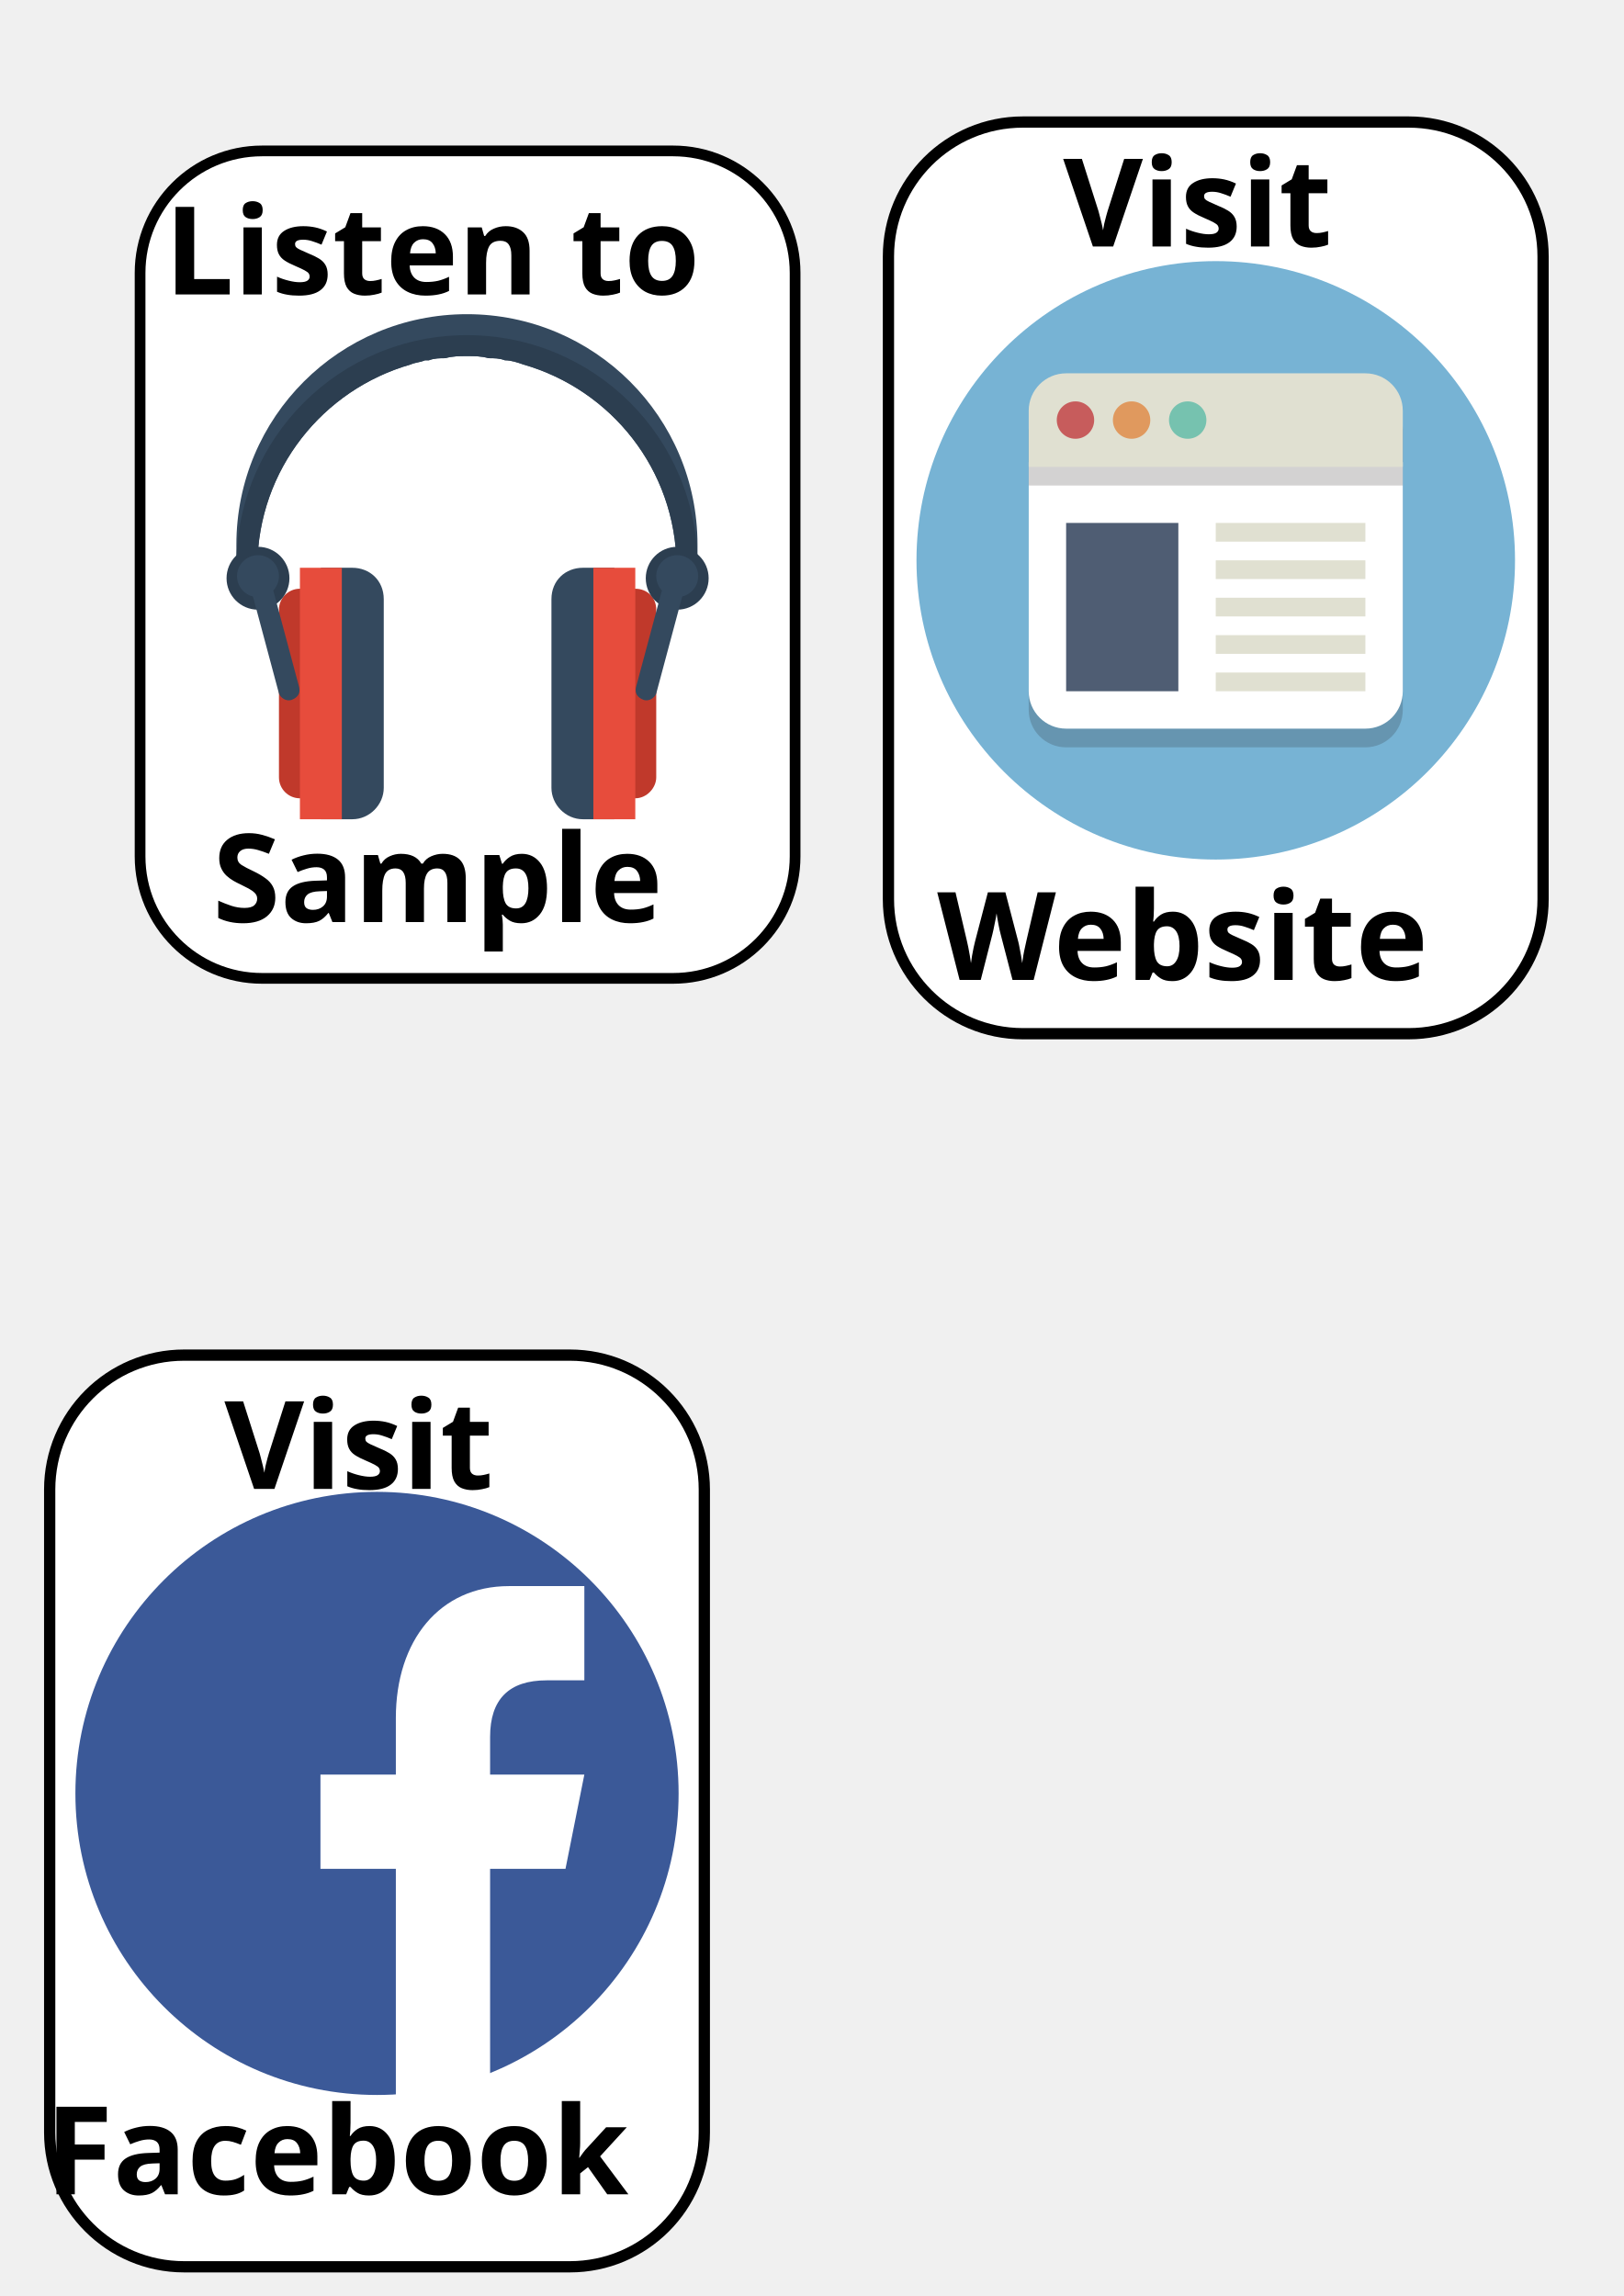
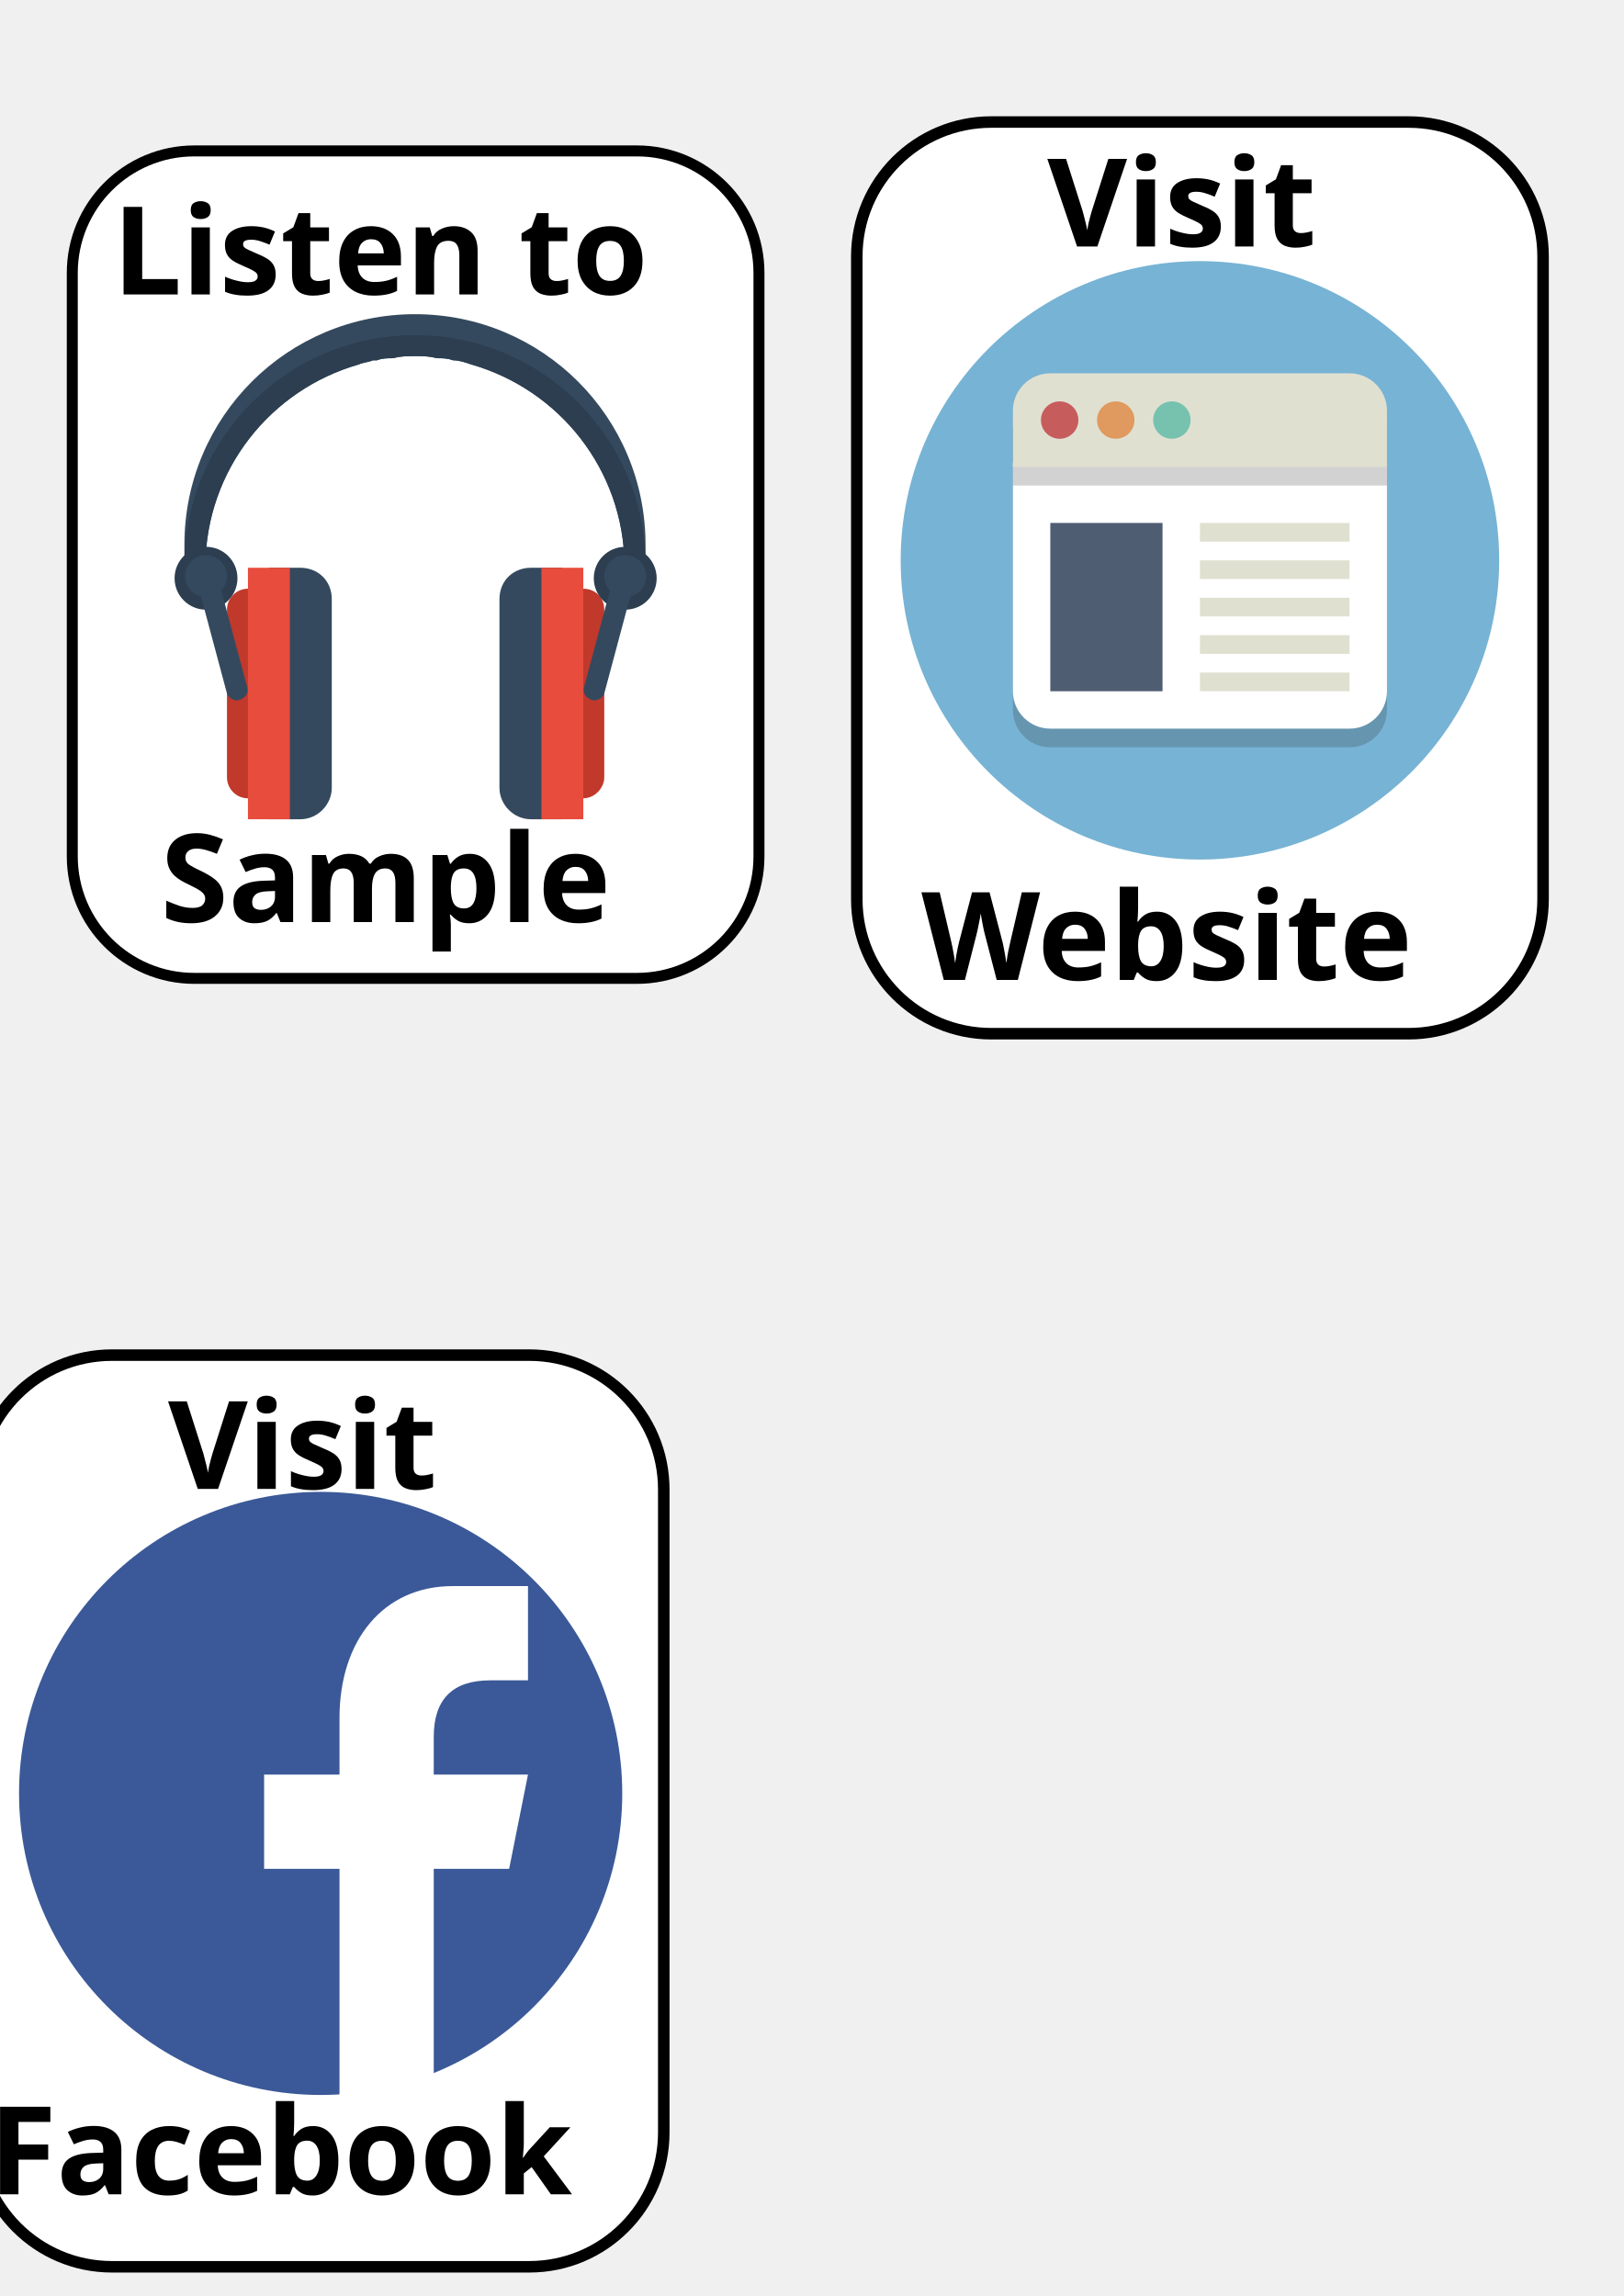
<svg xmlns="http://www.w3.org/2000/svg" width="210mm" height="297mm" viewBox="0 0 210 297" version="1.1" id="svg8">
  <defs id="defs2" />
  <g id="layer1">
-     <rect style="opacity:1;fill:#ffffff;fill-opacity:1;stroke:#000000;stroke-width:1.455;stroke-miterlimit:4;stroke-dasharray:none;stroke-dashoffset:0;stroke-opacity:1" id="rect4772-6" width="84.667" height="117.929" x="6.426" y="175.292" ry="17.387" />
-     <rect style="opacity:1;fill:#ffffff;fill-opacity:1;stroke:#000000;stroke-width:1.387;stroke-miterlimit:4;stroke-dasharray:none;stroke-dashoffset:0;stroke-opacity:1" id="rect4772-7" width="84.716" height="107.035" x="18.118" y="19.522" ry="15.781" />
-     <rect style="opacity:1;fill:#ffffff;fill-opacity:1;stroke:#000000;stroke-width:1.455;stroke-miterlimit:4;stroke-dasharray:none;stroke-dashoffset:0;stroke-opacity:1" id="rect4772" width="84.667" height="117.929" x="114.905" y="15.786" ry="17.387" />
-     <g id="g4548" transform="matrix(2.710913,0,0,2.710913,27.94524,-2746.99)">
+     <rect style="opacity:1;fill:#ffffff;fill-opacity:1;stroke:#000000;stroke-width:1.49;stroke-miterlimit:4;stroke-dasharray:none;stroke-dashoffset:0;stroke-opacity:1" id="rect4772-6" width="88.758" height="117.929" x="-2.909" y="175.292" ry="17.387" />
+     <rect style="opacity:1;fill:#ffffff;fill-opacity:1;stroke:#000000;stroke-width:1.42;stroke-miterlimit:4;stroke-dasharray:none;stroke-dashoffset:0;stroke-opacity:1" id="rect4772-7" width="88.811" height="107.035" x="9.349" y="19.522" ry="15.781" />
+     <rect style="opacity:1;fill:#ffffff;fill-opacity:1;stroke:#000000;stroke-width:1.49;stroke-miterlimit:4;stroke-dasharray:none;stroke-dashoffset:0;stroke-opacity:1" id="rect4772" width="88.758" height="117.929" x="110.813" y="15.786" ry="17.387" />
+     <g id="g4548" transform="matrix(2.710913,0,0,2.710913,21.22305,-2746.99)">
      <path id="path4518" d="m 19,1040.4 v 2 8 2 h -1 -0.5 c -0.828,0 -1.5,-0.7 -1.5,-1.5 v -2 -0.5 -2 -2 -0.5 -2 c 0,-0.9 0.672,-1.5 1.5,-1.5 H 18 Z" style="fill:#34495e" />
      <path id="path4520" d="m 20,1041.4 c 0.552,0 1,0.4 1,1 v 2 4 2 c 0,0.5 -0.448,1 -1,1 h -1 v -2 -6 -2 z" style="fill:#c0392b" />
      <rect id="rect4522" y="1040.4" x="-20" width="2" transform="scale(-1,1)" height="12" style="fill:#e74c3c" />
      <path id="path4524" transform="translate(0,1028.4)" d="m 4,13 c -0.552,0 -1,0.448 -1,1 v 2 4 2 c 0,0.552 0.448,1 1,1 h 1 v -2 -6 -2 z" style="fill:#c0392b" />
      <path id="path4526" d="m 5,1040.4 v 2 8 2 h 1 0.5 c 0.828,0 1.5,-0.7 1.5,-1.5 v -2 -0.5 -2 -2 -0.5 -2 c 0,-0.9 -0.672,-1.5 -1.5,-1.5 H 6 Z" style="fill:#34495e" />
      <path id="path4528" d="m 11.969,1028.3 c -6.075,0 -11,4.9 -11,11 l -2.5e-4,1 h 1 c 0.042,-4.6 3.131,-8.4 7.312,-9.6 0.223,-0.1 0.458,-0.1 0.688,-0.2 h 0.187 c 0.252,-0.1 0.522,-0.1 0.782,-0.1 0.343,-0.1 0.677,-0.1 1.031,-0.1 0.354,0 0.688,0 1.031,0.1 0.271,0 0.517,0 0.781,0.1 0.293,0 0.593,0.1 0.875,0.2 4.182,1.2 7.271,5 7.313,9.6 h 1 v -1 c 0,-6.1 -4.925,-11 -11,-11 z" style="fill:#34495e" />
      <path id="path4530" d="m 11.969,1029.3 c -6.075,0 -11,4.9 -11,11 h 1 c 0.042,-4.6 3.131,-8.4 7.312,-9.6 0.223,-0.1 0.458,-0.1 0.688,-0.2 h 0.187 c 0.252,-0.1 0.522,-0.1 0.782,-0.1 0.343,-0.1 0.677,-0.1 1.031,-0.1 0.354,0 0.688,0 1.031,0.1 0.271,0 0.517,0 0.781,0.1 0.293,0 0.593,0.1 0.875,0.2 4.182,1.2 7.271,5 7.313,9.6 h 1 c 0,-6.1 -4.925,-11 -11,-11 z" style="fill:#2c3e50" />
      <path id="path4532" transform="matrix(0.75,0,0,0.75,0.5,1030.4)" d="m 4,14 c 0,1.105 -0.895,2 -2,2 -1.105,0 -2,-0.895 -2,-2 0,-1.105 0.895,-2 2,-2 1.105,0 2,0.895 2,2 z" style="fill:#2c3e50" />
      <path id="path4534" d="M 1.447,1040.6 3,1046.4 c 0.071,0.2 0.346,0.4 0.612,0.3 0.267,-0.1 0.425,-0.3 0.353,-0.6 l -1.553,-5.8 z" style="fill:#34495e" />
      <path id="path4536" transform="matrix(-0.75,0,0,0.75,23.5,1030.4)" d="m 4,14 c 0,1.105 -0.895,2 -2,2 -1.105,0 -2,-0.895 -2,-2 0,-1.105 0.895,-2 2,-2 1.105,0 2,0.895 2,2 z" style="fill:#2c3e50" />
      <g id="g4544" style="fill:#34495e">
        <path id="path4538" d="M 22.553,1040.6 21,1046.4 c -0.071,0.2 -0.346,0.4 -0.612,0.3 -0.267,-0.1 -0.425,-0.3 -0.354,-0.6 l 1.553,-5.8 z" />
        <path id="path4540" transform="translate(0,1027.8)" d="m 3,13 c 0,0.552 -0.448,1 -1,1 -0.552,0 -1,-0.448 -1,-1 0,-0.552 0.448,-1 1,-1 0.552,0 1,0.448 1,1 z" />
        <path id="path4542" transform="translate(20,1027.8)" d="m 3,13 c 0,0.552 -0.448,1 -1,1 -0.552,0 -1,-0.448 -1,-1 0,-0.552 0.448,-1 1,-1 0.552,0 1,0.448 1,1 z" />
      </g>
      <rect id="rect4546" y="1040.4" x="4" width="2" height="12" style="fill:#e74c3c" />
    </g>
-     <g id="g4618" transform="matrix(2.437946,0,0,2.437946,9.751787,192.981)">
+     <g id="g4618" transform="matrix(2.437946,0,0,2.437946,2.463324,192.981)">
      <g id="g4588">
        <circle id="circle4585" r="16" cy="16" cx="16" style="clip-rule:evenodd;fill:#3b5998;fill-rule:evenodd" />
        <path id="f_2_" d="M 22,32 V 20 h 4 l 1,-5 h -5 v -2 c 0,-2 1.002,-3 3,-3 h 2 V 5 c -1,0 -2.24,0 -4,0 -3.675,0 -6,2.881 -6,7 v 3 h -4 v 5 h 4 v 12 z" style="fill:#ffffff" />
      </g>
      <g id="g4590" />
      <g id="g4592" />
      <g id="g4594" />
      <g id="g4596" />
      <g id="g4598" />
      <g id="g4600" />
    </g>
-     <g id="g4716" transform="matrix(1.209524,0,0,1.209524,118.5333,33.77738)">
+     <g id="g4716" transform="matrix(1.209524,0,0,1.209524,116.4875,33.77738)">
      <g id="Layer_1">
        <g id="g4622">
          <circle id="circle4620" r="32" cy="32" cx="32" style="fill:#77b3d4" />
        </g>
        <g id="g4626" style="opacity:0.2">
          <path id="path4624" d="m 52,48 c 0,2.209 -1.791,4 -4,4 H 16 c -2.209,0 -4,-1.791 -4,-4 V 18 c 0,-2.209 1.791,-4 4,-4 h 32 c 2.209,0 4,1.791 4,4 z" style="fill:#231f20" />
        </g>
        <g id="g4630">
          <path id="path4628" d="M 12,21.5 V 46 c 0,2.209 1.791,4 4,4 h 32 c 2.209,0 4,-1.791 4,-4 V 21.5 Z" style="fill:#ffffff" />
        </g>
        <g id="g4634" style="opacity:0.2">
          <path id="path4632" d="m 52,18 c 0,-2.209 -1.791,-4 -4,-4 H 16 c -2.209,0 -4,1.791 -4,4 v 6 h 40 z" style="fill:#231f20" />
        </g>
        <g id="g4638">
          <path id="path4636" d="m 52,16 c 0,-2.209 -1.791,-4 -4,-4 H 16 c -2.209,0 -4,1.791 -4,4 v 6 h 40 z" style="fill:#e0e0d1" />
        </g>
        <g id="g4642">
          <circle id="circle4640" r="2" cy="17" cx="23" style="fill:#e0995e" />
        </g>
        <g id="g4646">
          <circle id="circle4644" r="2" cy="17" cx="29" style="fill:#76c2af" />
        </g>
        <g id="g4650">
          <circle id="circle4648" r="2" cy="17" cx="17" style="fill:#c75c5c" />
        </g>
        <g id="g4654">
          <rect id="rect4652" y="28" x="16" width="12" height="18" style="fill:#4f5d73" />
        </g>
        <g id="g4658">
          <rect id="rect4656" y="28" x="32" width="16" height="2" style="fill:#e0e0d1" />
        </g>
        <g id="g4662">
          <rect id="rect4660" y="32" x="32" width="16" height="2" style="fill:#e0e0d1" />
        </g>
        <g id="g4666">
          <rect id="rect4664" y="36" x="32" width="16" height="2" style="fill:#e0e0d1" />
        </g>
        <g id="g4670">
          <rect id="rect4668" y="40" x="32" width="16" height="2" style="fill:#e0e0d1" />
        </g>
        <g id="g4674">
          <rect id="rect4672" y="44" x="32" width="16" height="2" style="fill:#e0e0d1" />
        </g>
      </g>
      <g id="Layer_2" />
    </g>
-     <text xml:space="preserve" style="font-style:normal;font-weight:normal;font-size:52.917px;line-height:1.25;font-family:sans-serif;letter-spacing:0px;word-spacing:0px;fill:#000000;fill-opacity:1;stroke:none;stroke-width:0.265" x="21.285" y="38.086" id="text4720">
-       <tspan id="tspan4718" x="21.285" y="38.086" style="font-style:normal;font-variant:normal;font-weight:bold;font-stretch:normal;font-size:15.875px;font-family:sans-serif;-inkscape-font-specification:'sans-serif Bold';stroke-width:0.265">Listen to</tspan>
+     <text xml:space="preserve" style="font-style:normal;font-weight:normal;font-size:52.917px;line-height:1.25;font-family:sans-serif;letter-spacing:0px;word-spacing:0px;fill:#000000;fill-opacity:1;stroke:none;stroke-width:0.265" x="14.563" y="38.086" id="text4720">
+       <tspan id="tspan4718" x="14.563" y="38.086" style="font-style:normal;font-variant:normal;font-weight:bold;font-stretch:normal;font-size:15.875px;font-family:sans-serif;-inkscape-font-specification:'sans-serif Bold';stroke-width:0.265">Listen to</tspan>
    </text>
-     <text xml:space="preserve" style="font-style:normal;font-weight:normal;font-size:52.917px;line-height:1.25;font-family:sans-serif;letter-spacing:0px;word-spacing:0px;fill:#000000;fill-opacity:1;stroke:none;stroke-width:0.265" x="27.498" y="119.274" id="text4720-8">
-       <tspan id="tspan4718-9" x="27.498" y="119.274" style="font-style:normal;font-variant:normal;font-weight:bold;font-stretch:normal;font-size:15.875px;font-family:sans-serif;-inkscape-font-specification:'sans-serif Bold';stroke-width:0.265">Sample</tspan>
+     <text xml:space="preserve" style="font-style:normal;font-weight:normal;font-size:52.917px;line-height:1.25;font-family:sans-serif;letter-spacing:0px;word-spacing:0px;fill:#000000;fill-opacity:1;stroke:none;stroke-width:0.265" x="20.775" y="119.274" id="text4720-8">
+       <tspan id="tspan4718-9" x="20.775" y="119.274" style="font-style:normal;font-variant:normal;font-weight:bold;font-stretch:normal;font-size:15.875px;font-family:sans-serif;-inkscape-font-specification:'sans-serif Bold';stroke-width:0.265">Sample</tspan>
    </text>
-     <text xml:space="preserve" style="font-style:normal;font-weight:normal;font-size:52.917px;line-height:1.25;font-family:sans-serif;letter-spacing:0px;word-spacing:0px;fill:#000000;fill-opacity:1;stroke:none;stroke-width:0.265" x="137.503" y="31.886" id="text4720-0">
-       <tspan id="tspan4718-6" x="137.503" y="31.886" style="font-style:normal;font-variant:normal;font-weight:bold;font-stretch:normal;font-size:15.875px;font-family:sans-serif;-inkscape-font-specification:'sans-serif Bold';stroke-width:0.265">Visit</tspan>
+     <text xml:space="preserve" style="font-style:normal;font-weight:normal;font-size:52.917px;line-height:1.25;font-family:sans-serif;letter-spacing:0px;word-spacing:0px;fill:#000000;fill-opacity:1;stroke:none;stroke-width:0.265" x="135.457" y="31.886" id="text4720-0">
+       <tspan id="tspan4718-6" x="135.457" y="31.886" style="font-style:normal;font-variant:normal;font-weight:bold;font-stretch:normal;font-size:15.875px;font-family:sans-serif;-inkscape-font-specification:'sans-serif Bold';stroke-width:0.265">Visit</tspan>
    </text>
-     <text xml:space="preserve" style="font-style:normal;font-weight:normal;font-size:52.917px;line-height:1.25;font-family:sans-serif;letter-spacing:0px;word-spacing:0px;fill:#000000;fill-opacity:1;stroke:none;stroke-width:0.265" x="121.217" y="126.758" id="text4720-4">
-       <tspan id="tspan4718-3" x="121.217" y="126.758" style="font-style:normal;font-variant:normal;font-weight:bold;font-stretch:normal;font-size:15.875px;font-family:sans-serif;-inkscape-font-specification:'sans-serif Bold';stroke-width:0.265">Website</tspan>
+     <text xml:space="preserve" style="font-style:normal;font-weight:normal;font-size:52.917px;line-height:1.25;font-family:sans-serif;letter-spacing:0px;word-spacing:0px;fill:#000000;fill-opacity:1;stroke:none;stroke-width:0.265" x="119.171" y="126.758" id="text4720-4">
+       <tspan id="tspan4718-3" x="119.171" y="126.758" style="font-style:normal;font-variant:normal;font-weight:bold;font-stretch:normal;font-size:15.875px;font-family:sans-serif;-inkscape-font-specification:'sans-serif Bold';stroke-width:0.265">Website</tspan>
    </text>
-     <text xml:space="preserve" style="font-style:normal;font-weight:normal;font-size:52.917px;line-height:1.25;font-family:sans-serif;letter-spacing:0px;word-spacing:0px;fill:#000000;fill-opacity:1;stroke:none;stroke-width:0.265" x="29.024" y="192.602" id="text4720-47">
-       <tspan id="tspan4718-8" x="29.024" y="192.602" style="font-style:normal;font-variant:normal;font-weight:bold;font-stretch:normal;font-size:15.875px;font-family:sans-serif;-inkscape-font-specification:'sans-serif Bold';stroke-width:0.265">Visit</tspan>
+     <text xml:space="preserve" style="font-style:normal;font-weight:normal;font-size:52.917px;line-height:1.25;font-family:sans-serif;letter-spacing:0px;word-spacing:0px;fill:#000000;fill-opacity:1;stroke:none;stroke-width:0.265" x="21.735" y="192.602" id="text4720-47">
+       <tspan id="tspan4718-8" x="21.735" y="192.602" style="font-style:normal;font-variant:normal;font-weight:bold;font-stretch:normal;font-size:15.875px;font-family:sans-serif;-inkscape-font-specification:'sans-serif Bold';stroke-width:0.265">Visit</tspan>
    </text>
-     <text xml:space="preserve" style="font-style:normal;font-weight:normal;font-size:52.917px;line-height:1.25;font-family:sans-serif;letter-spacing:0px;word-spacing:0px;fill:#000000;fill-opacity:1;stroke:none;stroke-width:0.265" x="5.878" y="283.845" id="text4720-46">
-       <tspan id="tspan4718-81" x="5.878" y="283.845" style="font-style:normal;font-variant:normal;font-weight:bold;font-stretch:normal;font-size:15.875px;font-family:sans-serif;-inkscape-font-specification:'sans-serif Bold';stroke-width:0.265">Facebook</tspan>
+     <text xml:space="preserve" style="font-style:normal;font-weight:normal;font-size:52.917px;line-height:1.25;font-family:sans-serif;letter-spacing:0px;word-spacing:0px;fill:#000000;fill-opacity:1;stroke:none;stroke-width:0.265" x="-1.411" y="283.845" id="text4720-46">
+       <tspan id="tspan4718-81" x="-1.411" y="283.845" style="font-style:normal;font-variant:normal;font-weight:bold;font-stretch:normal;font-size:15.875px;font-family:sans-serif;-inkscape-font-specification:'sans-serif Bold';stroke-width:0.265">Facebook</tspan>
    </text>
  </g>
</svg>
